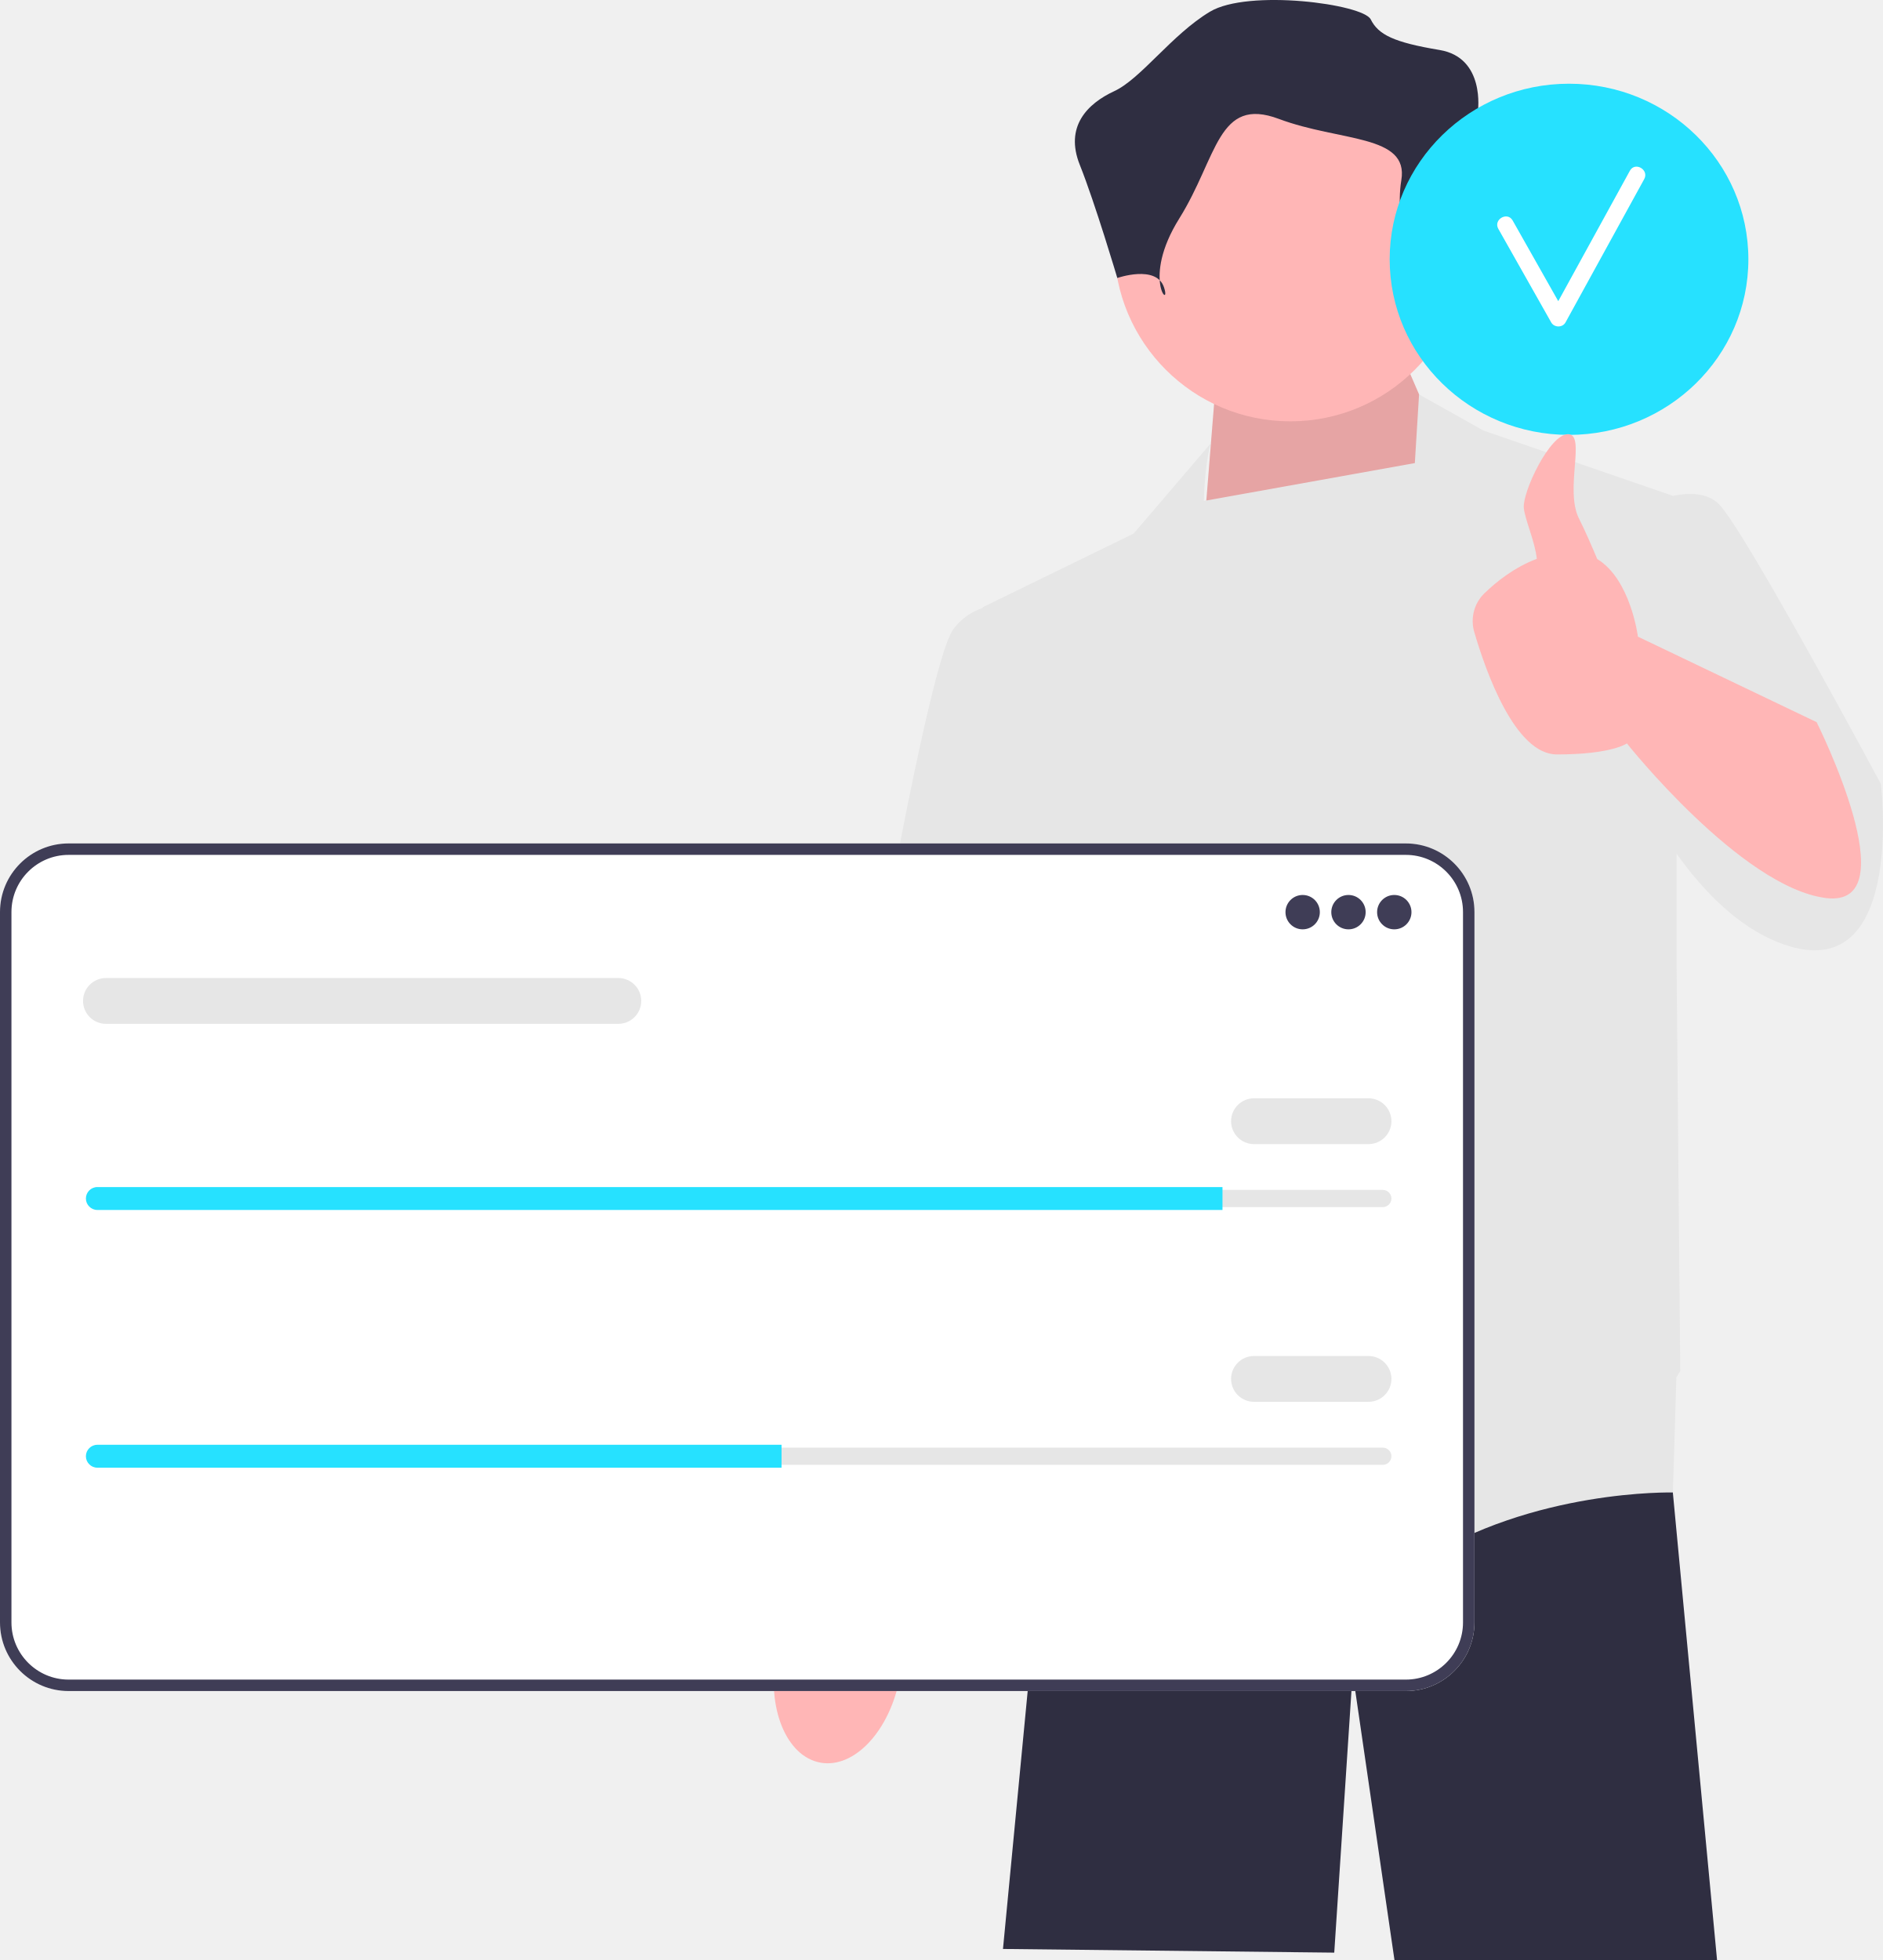
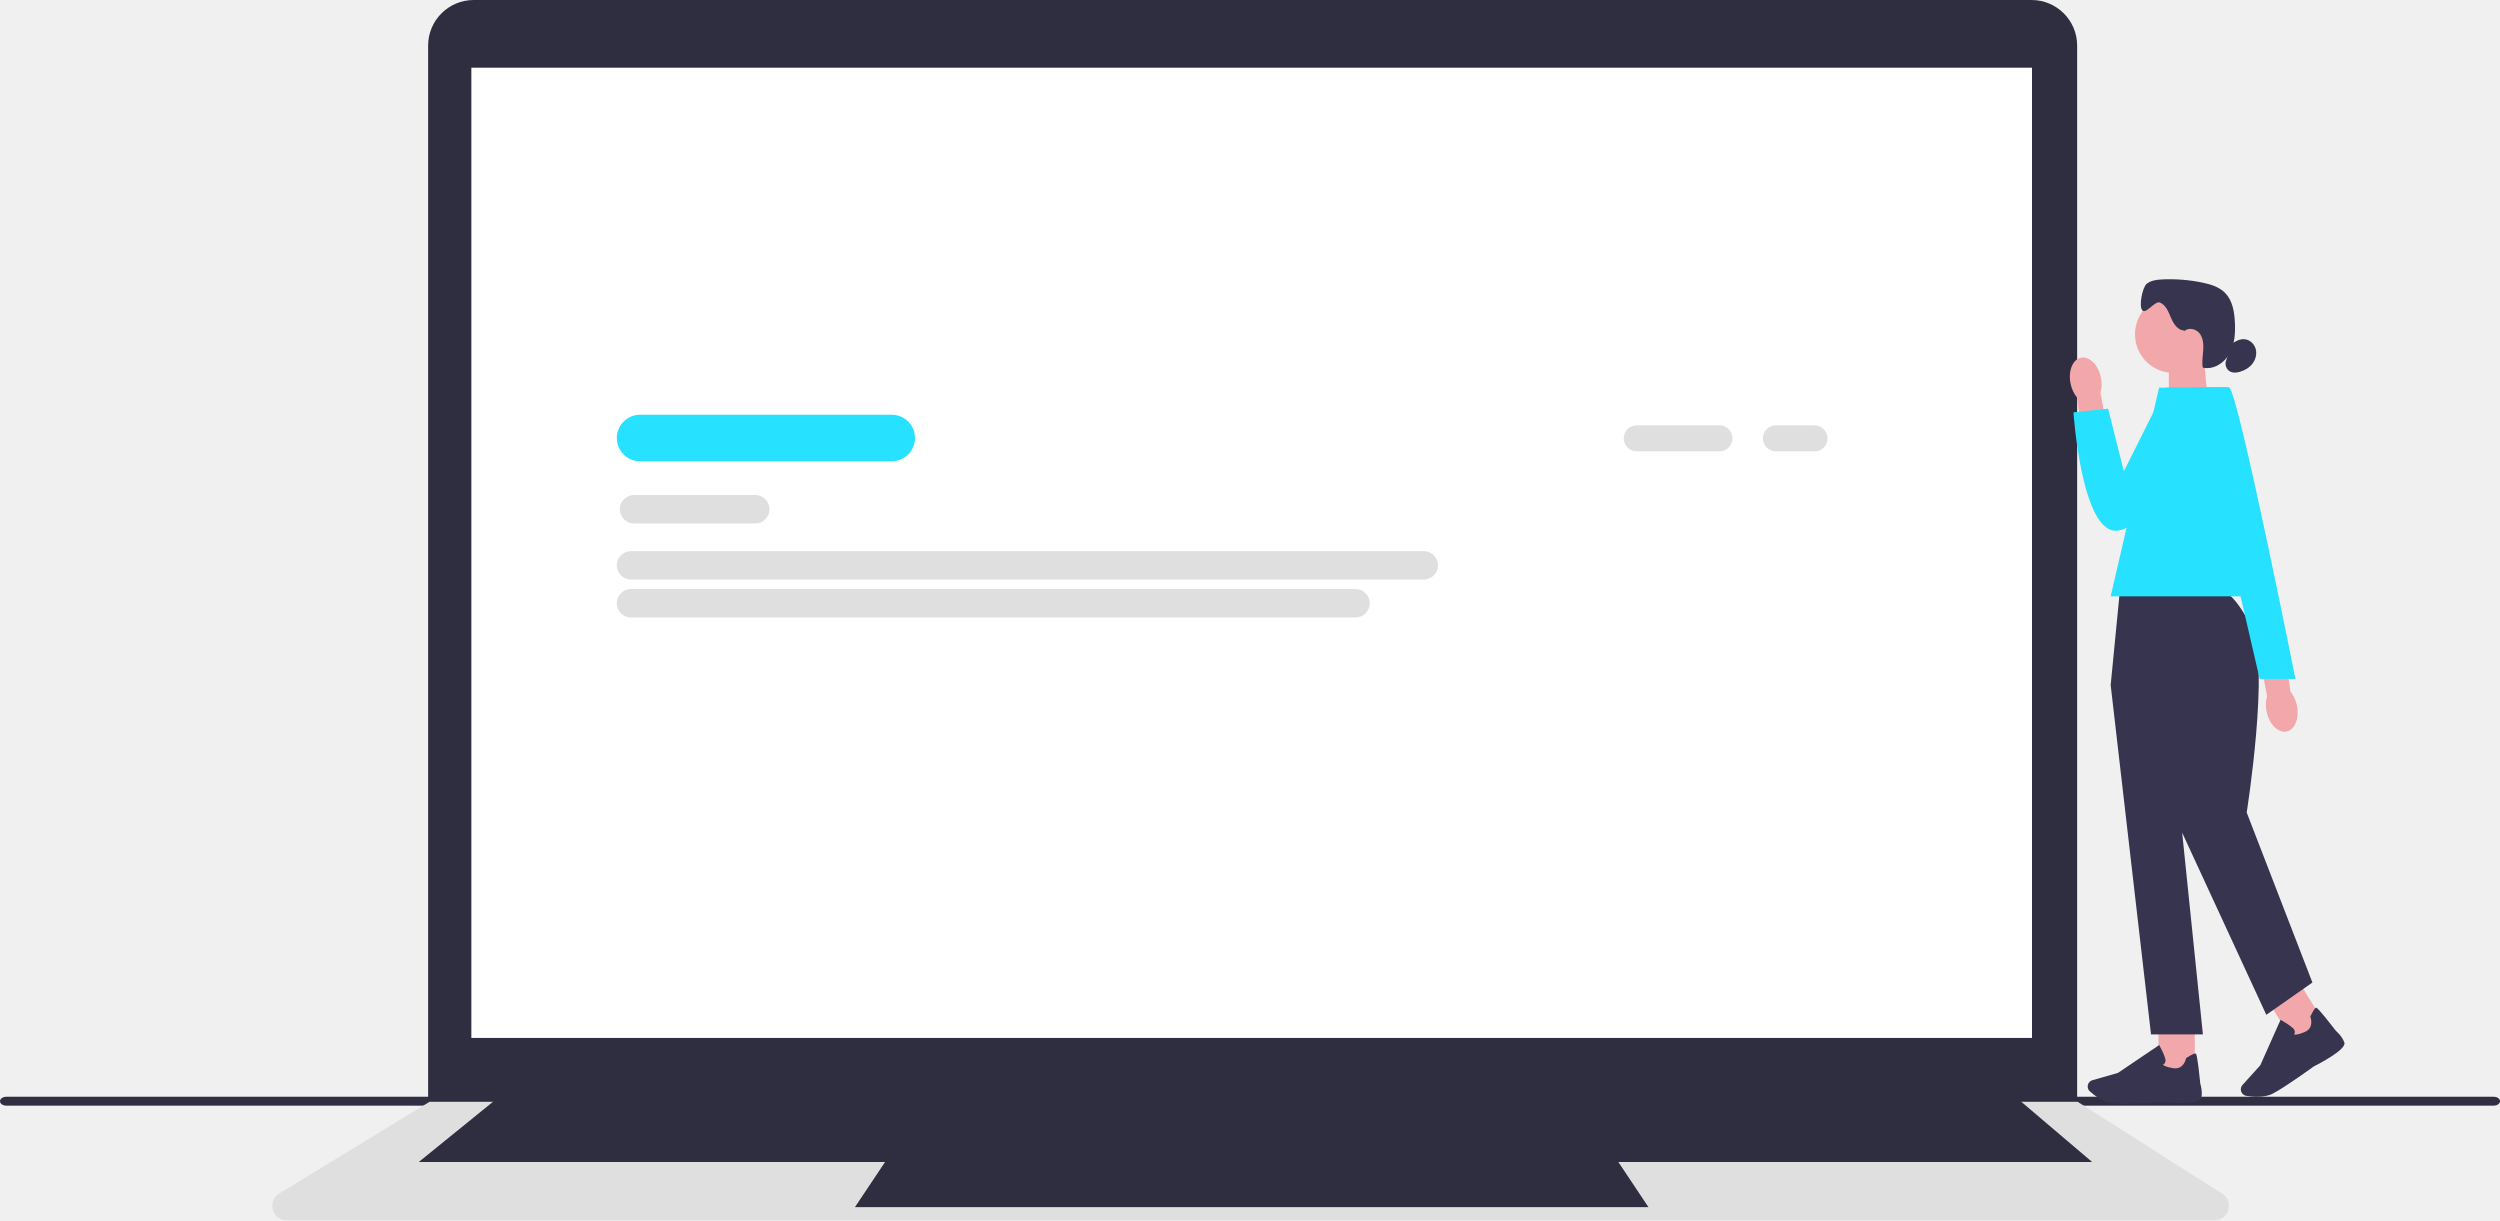
- <svg xmlns="http://www.w3.org/2000/svg" width="511.563" height="532.448" viewBox="0 0 511.563 532.448">
-   <polygon points="454.491 405.208 454.481 405.448 466.491 532.448 378.851 532.448 367.491 454.448 362.491 530.448 272.491 529.448 282.051 429.668 290.181 383.418 290.181 383.408 291.401 376.448 452.101 376.448 452.311 378.968 454.491 405.208" fill="#2f2e41" />
-   <path d="M222.883,478.831c9.282,1.691,18.96-8.762,21.618-23.348,1.163-6.385,.788-12.503-.78-17.506l1.423-8.408,23.883-113.109s43.98-87.975,43.979-103.248c-.001-15.273-12.722-22.763-12.722-22.763l-17.214,.161-53.983,131.847-9.722,97.43-1.573,13.367c-3.232,4.129-5.741,9.721-6.903,16.106-2.657,14.586,2.713,27.78,11.995,29.471Z" fill="#ffb6b6" />
-   <polygon points="397.991 135.948 381.991 98.948 329.991 107.948 326.491 151.48 397.991 135.948" fill="#ffb6b6" />
-   <polygon points="397.991 135.948 381.991 98.948 329.991 107.948 326.491 151.48 397.991 135.948" opacity=".1" />
-   <path d="M510.991,212.948s-37-69-44-76c-3.116-3.116-8.015-3.16-12.493-2.251l-51.507-17.749-17.458-9.809-1.15,18.662-57.315,10.287c.318-11.381,1.924-15.71,1.924-15.71l-21,24.569-41,20,.022,.18c-3.009,1.05-5.861,2.847-8.022,5.82-8,11-30,145-30,145l47,10,6.396-40.14,4.604,36.14,3.5,67.5s64,55,95,35,69-19,69-19l.948-31.288c.675-1.079,1.052-1.712,1.052-1.712l-1-110.984v-29.532c7.618,10.614,16.812,19.741,27.5,24.016,35,14,28-43,28-43Z" fill="#e6e6e6" />
-   <circle cx="350.556" cy="66.62" r="47.838" fill="#ffb6b6" />
-   <path d="M384.875,80.139s4.16-14.56,13.52-13.52c9.36,1.04,11.44-7.28,9.36-11.44-2.08-4.16-6.24-24.959-6.24-24.959,0,0,2.08-14.56-10.4-16.639-12.48-2.08-16.639-4.16-18.719-8.32-2.08-4.16-33.279-8.32-43.679-2.08-10.4,6.24-18.719,18.212-25.999,21.585-7.28,3.374-13.52,9.614-9.36,20.013,4.16,10.4,10.193,30.739,10.193,30.739,0,0,10.606-3.7,12.686,2.54,2.08,6.24-6.24-2.08,4.16-18.719,10.4-16.639,10.4-33.279,27.039-27.039,16.639,6.24,35.359,4.16,33.279,16.639-2.08,12.48,4.16,31.199,4.16,31.199Z" fill="#2f2e41" />
-   <g>
-     <path d="M381.949,459.384H18.633c-10.275,0-18.633-8.359-18.633-18.633V247.758c0-10.274,8.359-18.633,18.633-18.633H381.949c10.275,0,18.633,8.359,18.633,18.633v192.993c0,10.274-8.359,18.633-18.633,18.633Z" fill="#fff" />
-     <path d="M381.949,459.384H18.633c-10.275,0-18.633-8.359-18.633-18.633V247.758c0-10.274,8.359-18.633,18.633-18.633H381.949c10.275,0,18.633,8.359,18.633,18.633v192.993c0,10.274-8.359,18.633-18.633,18.633ZM18.633,232.236c-8.558,0-15.522,6.963-15.522,15.522v192.993c0,8.558,6.963,15.522,15.522,15.522H381.949c8.558,0,15.522-6.963,15.522-15.522V247.758c0-8.558-6.963-15.522-15.522-15.522H18.633Z" fill="#3f3d56" />
-     <circle cx="353.908" cy="247.794" r="4.667" fill="#3f3d56" />
-     <circle cx="366.355" cy="247.794" r="4.667" fill="#3f3d56" />
-     <circle cx="378.801" cy="247.794" r="4.667" fill="#3f3d56" />
-     <path d="M26.449,323.251c-1.287,0-2.334,1.047-2.334,2.334,0,.627,.242,1.208,.682,1.636,.444,.454,1.025,.697,1.652,.697H375.69c1.287,0,2.334-1.047,2.334-2.334,0-.627-.242-1.208-.682-1.636-.444-.454-1.025-.697-1.652-.697H26.449Z" fill="#e6e6e6" />
-     <path d="M332.127,322.473v6.223H26.449c-.856,0-1.634-.342-2.194-.918-.576-.56-.918-1.338-.918-2.194,0-1.711,1.4-3.112,3.112-3.112H332.127Z" fill="#26e1ff" />
-     <path d="M371.8,310.805h-31.116c-3.431,0-6.223-2.791-6.223-6.223s2.792-6.223,6.223-6.223h31.116c3.431,0,6.223,2.791,6.223,6.223s-2.792,6.223-6.223,6.223Z" fill="#e6e6e6" />
-     <path d="M167.99,278.133H28.782c-3.431,0-6.223-2.791-6.223-6.223s2.792-6.223,6.223-6.223H167.99c3.431,0,6.223,2.791,6.223,6.223s-2.792,6.223-6.223,6.223Z" fill="#e6e6e6" />
-     <path d="M26.449,393.262c-1.287,0-2.334,1.047-2.334,2.334,0,.627,.242,1.208,.682,1.636,.444,.454,1.025,.697,1.652,.697H375.69c1.287,0,2.334-1.047,2.334-2.334,0-.627-.242-1.208-.682-1.636-.444-.454-1.025-.697-1.652-.697H26.449Z" fill="#e6e6e6" />
-     <path d="M212.33,392.485v6.223H26.449c-.856,0-1.634-.342-2.194-.918-.576-.56-.918-1.338-.918-2.194,0-1.711,1.4-3.112,3.112-3.112H212.33Z" fill="#26e1ff" />
-     <path d="M371.8,380.816h-31.116c-3.431,0-6.223-2.791-6.223-6.223s2.792-6.223,6.223-6.223h31.116c3.431,0,6.223,2.791,6.223,6.223s-2.792,6.223-6.223,6.223Z" fill="#e6e6e6" />
-   </g>
-   <g>
-     <ellipse cx="426.274" cy="70.441" rx="48.726" ry="47.7" fill="#26e1ff" />
-     <path d="M442.811,46.381c-6.487,11.812-12.974,23.624-19.461,35.437-4.134-7.305-8.246-14.623-12.391-21.922-1.431-2.521-5.325-.254-3.89,2.274,4.804,8.461,9.559,16.951,14.364,25.413,.821,1.447,3.077,1.48,3.89,0,7.126-12.976,14.252-25.951,21.378-38.927,1.396-2.543-2.492-4.818-3.89-2.274Z" fill="#fff" />
-   </g>
-   <path d="M493.538,196.172l-48.547-23.223s-1.95-15.544-11.054-21.088c-1.548-3.692-3.329-7.749-4.946-10.963-4-7.949,2-22.949-3-22.949s-12.391,15.775-12,20c.3,3.243,2.981,8.905,3.534,13.861-6.097,2.299-11.016,6.241-14.25,9.379-2.799,2.716-3.838,6.768-2.745,10.511,3.169,10.847,11.092,33.249,22.46,33.249,15,0,19-3,19-3,0,0,31,39,54,42s-2.453-47.777-2.453-47.777Z" fill="#ffb6b6" />
+ <svg xmlns="http://www.w3.org/2000/svg" width="949.85" height="463.64" viewBox="0 0 949.85 463.64">
+   <path d="m0,418.39c0,.94,1.07,1.69,2.41,1.69h945.03c1.33,0,2.41-.75,2.41-1.69s-1.07-1.69-2.41-1.69H2.41c-1.33,0-2.41.75-2.41,1.69Z" fill="#2f2e43" stroke-width="0" />
+   <path d="m789.19,420.78H162.66V17.31c0-9.54,7.76-17.31,17.31-17.31h591.91c9.54,0,17.31,7.76,17.31,17.31v403.47Z" fill="#2f2e41" stroke-width="0" />
+   <path d="m841.34,463.64H108.95c-2.53,0-4.6-1.57-5.29-4.01-.68-2.43.27-4.86,2.43-6.17l57.09-34.83h626.22l.18.11,54.72,34.77c2.11,1.34,3.03,3.76,2.33,6.17-.7,2.4-2.77,3.96-5.27,3.96Z" fill="#dfdfdf" stroke-width="0" />
+   <rect x="179.09" y="25.72" width="592.95" height="368.63" fill="#fff" stroke-width="0" />
+   <polygon points="794.9 441.5 159.09 441.5 190.52 416 764.9 416 794.9 441.5" fill="#2f2e41" stroke-width="0" />
+   <polygon points="626.31 458.64 324.83 458.64 336.26 441.5 614.88 441.5 626.31 458.64" fill="#2f2e41" stroke-width="0" />
+   <path d="m653.28,171.49h-31.41c-2.73,0-4.95-2.22-4.95-4.95s2.22-4.95,4.95-4.95h31.41c2.73,0,4.95,2.22,4.95,4.95s-2.22,4.95-4.95,4.95Z" fill="#dfdfdf" stroke-width="0" />
+   <path d="m689.4,171.49h-14.66c-2.73,0-4.95-2.22-4.95-4.95s2.22-4.95,4.95-4.95h14.66c2.73,0,4.95,2.22,4.95,4.95s-2.22,4.95-4.95,4.95Z" fill="#dfdfdf" stroke-width="0" />
+   <path d="m338.8,175.27h-95.6c-4.88,0-8.85-3.97-8.85-8.85s3.97-8.85,8.85-8.85h95.6c4.88,0,8.85,3.97,8.85,8.85s-3.97,8.85-8.85,8.85Z" fill="#26e1ff" stroke-width="0" />
+   <path d="m286.97,198.88h-46.07c-2.97,0-5.4-2.42-5.4-5.4s2.42-5.4,5.4-5.4h46.07c2.97,0,5.4,2.42,5.4,5.4s-2.42,5.4-5.4,5.4Z" fill="#dfdfdf" stroke-width="0" />
+   <path d="m540.95,220.19H239.74c-2.97,0-5.4-2.42-5.4-5.4s2.42-5.4,5.4-5.4h301.21c2.97,0,5.4,2.42,5.4,5.4s-2.42,5.4-5.4,5.4Z" fill="#dfdfdf" stroke-width="0" />
+   <path d="m515.04,234.59H239.74c-2.97,0-5.4-2.42-5.4-5.4s2.42-5.4,5.4-5.4h275.29c2.97,0,5.4,2.42,5.4,5.4s-2.42,5.4-5.4,5.4Z" fill="#dfdfdf" stroke-width="0" />
+   <polygon points="838.74 152.18 824.02 157.02 824.02 135.82 837.38 135.82 838.74 152.18" fill="#f2a7aa" stroke-width="0" />
+   <circle cx="825.84" cy="127.02" r="14.67" fill="#f2a7aa" stroke-width="0" />
+   <path d="m829.87,125.57c-2.46-.07-4.07-2.56-5.02-4.82-.95-2.27-1.94-4.87-4.21-5.81-1.86-.77-5.15,4.4-6.62,3.03-1.53-1.43-.04-8.81,1.59-10.13s3.85-1.58,5.95-1.68c5.11-.24,10.26.18,15.27,1.22,3.1.65,6.29,1.62,8.53,3.86,2.83,2.84,3.56,7.13,3.76,11.14.21,4.1-.03,8.4-2.02,11.98-1.99,3.59-6.17,6.24-10.17,5.32-.4-2.18,0-4.41.16-6.62.15-2.21,0-4.59-1.35-6.35s-4.23-2.45-5.8-.89" fill="#36344e" stroke-width="0" />
+   <path d="m847.92,130.65c1.47-1.08,3.22-1.97,5.03-1.75,1.95.24,3.6,1.85,4.1,3.75s-.06,4-1.27,5.55c-1.21,1.55-3,2.58-4.9,3.1-1.1.3-2.3.42-3.35-.03-1.54-.66-2.37-2.64-1.77-4.2" fill="#36344e" stroke-width="0" />
+   <rect x="820.09" y="388" width="13.79" height="19.56" fill="#f2a7aa" stroke-width="0" />
+   <path d="m806.66,419.41c-1.45,0-2.74-.04-3.71-.13-3.66-.34-7.16-3.04-8.92-4.62-.79-.71-1.04-1.84-.63-2.82h0c.29-.7.88-1.22,1.61-1.43l9.68-2.77,15.67-10.58.17.31c.07.12,1.6,2.89,2.12,4.76.2.71.14,1.31-.15,1.77-.21.32-.49.5-.73.61.28.3,1.17.9,3.91,1.34,3.99.64,4.84-3.51,4.87-3.68l.03-.14.12-.08c1.9-1.23,3.07-1.78,3.48-1.66.25.08.67.2,1.81,11.49.11.35.91,2.95.37,5.43-.59,2.7-12.39,1.77-14.75,1.56-.07,0-8.9.64-14.96.64Z" fill="#36344e" stroke-width="0" />
+   <rect x="865.58" y="374.8" width="13.79" height="19.56" transform="translate(-71.35 519.94) rotate(-31.95)" fill="#f2a7aa" stroke-width="0" />
+   <path d="m857.61,416.73c-1.62,0-3.11-.19-4.17-.38-1.04-.18-1.86-1.01-2.03-2.06h0c-.12-.75.1-1.5.61-2.07l6.75-7.47,7.7-17.27.31.17c.12.06,2.89,1.6,4.32,2.92.54.5.81,1.03.8,1.58,0,.38-.15.69-.29.9.4.1,1.47.14,4.03-.94,3.73-1.57,2.25-5.54,2.19-5.71l-.05-.13.06-.13c.97-2.05,1.66-3.14,2.07-3.25.25-.07.68-.18,7.61,8.79.28.24,2.33,2.02,3.19,4.42.93,2.6-9.58,8.06-11.69,9.13-.07.05-11.06,8.04-15.57,10.31-1.79.9-3.91,1.18-5.84,1.18Z" fill="#36344e" stroke-width="0" />
+   <path d="m844.04,224.38h-38.61l-3.5,35.92,15.33,132.71h19.71l-7.88-76.65,31.97,69.2,17.52-12.26-24.97-64.6s8.92-56.28,1.91-70.3c-7.01-14.02-11.48-14.02-11.48-14.02Z" fill="#36344e" stroke-width="0" />
+   <polygon points="863.24 226.57 801.92 226.57 820.32 147.3 847.03 147.3 863.24 226.57" fill="#26e1ff" stroke-width="0" />
+   <path id="uuid-52db3307-ec3e-496d-a5d4-9d1f33ffc652-45-45-44-494" d="m786.69,145.73c-.98-4.82.81-9.23,4-9.84,3.19-.61,6.56,2.8,7.54,7.63.42,1.92.35,3.91-.19,5.81l3.88,20.49-10.02,1.58-2.76-20.36c-1.24-1.55-2.08-3.37-2.45-5.31h0Z" fill="#f2a7aa" stroke-width="0" />
+   <path d="m846.38,147.3h-23.56l-15.88,31.77-5.99-23.8-13.16,1.4s3.11,46.51,16.73,44.94c13.61-1.57,45.36-43.48,41.87-54.3Z" fill="#26e1ff" stroke-width="0" />
+   <path id="uuid-2800d917-a06e-4fc6-b661-0f9df9cadefc-46-46-45-495" d="m872.7,268.11c.98,4.82-.81,9.23-4,9.84-3.19.61-6.56-2.8-7.54-7.63-.42-1.92-.35-3.91.19-5.81l-3.88-20.49,10.02-1.58,2.76,20.36c1.24,1.55,2.08,3.37,2.45,5.31,0,0,0,0,0,0Z" fill="#f2a7aa" stroke-width="0" />
+   <path d="m832.95,147.3s13.39-.57,14.08,0c3.65,2.99,25.09,110.66,25.09,110.66h-13.58s-25.6-110.66-25.6-110.66Z" fill="#26e1ff" stroke-width="0" />
</svg>
